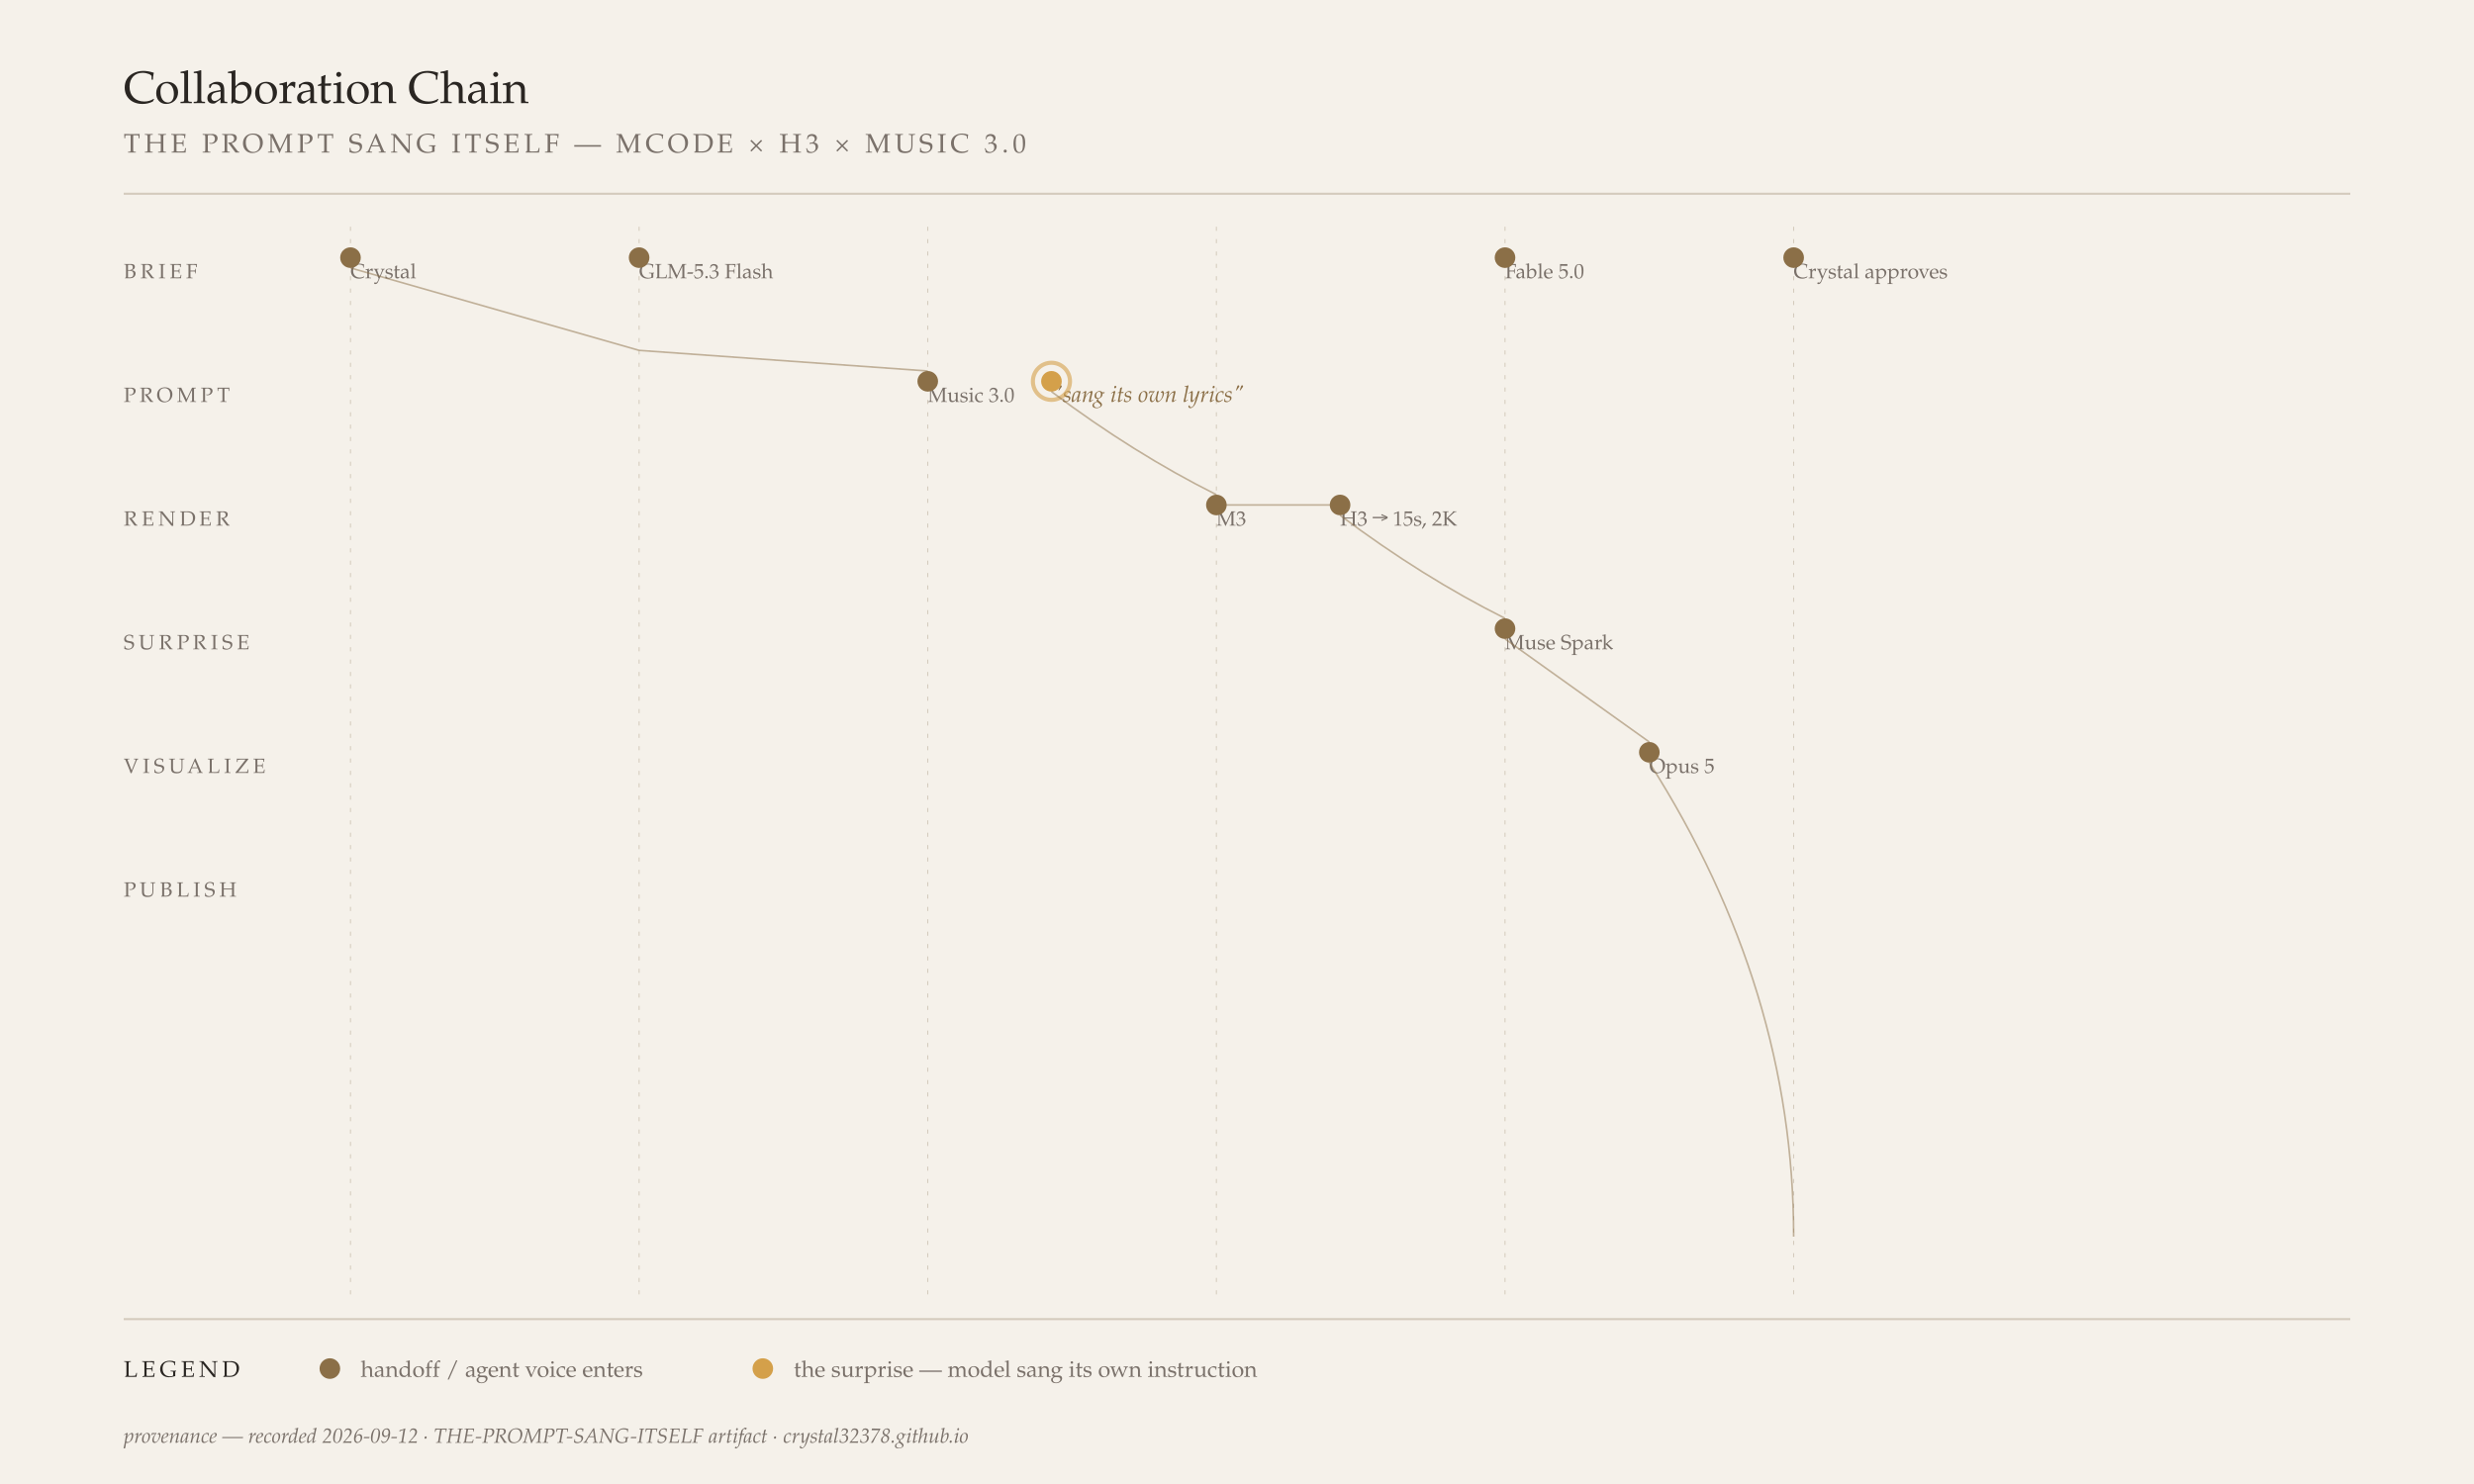
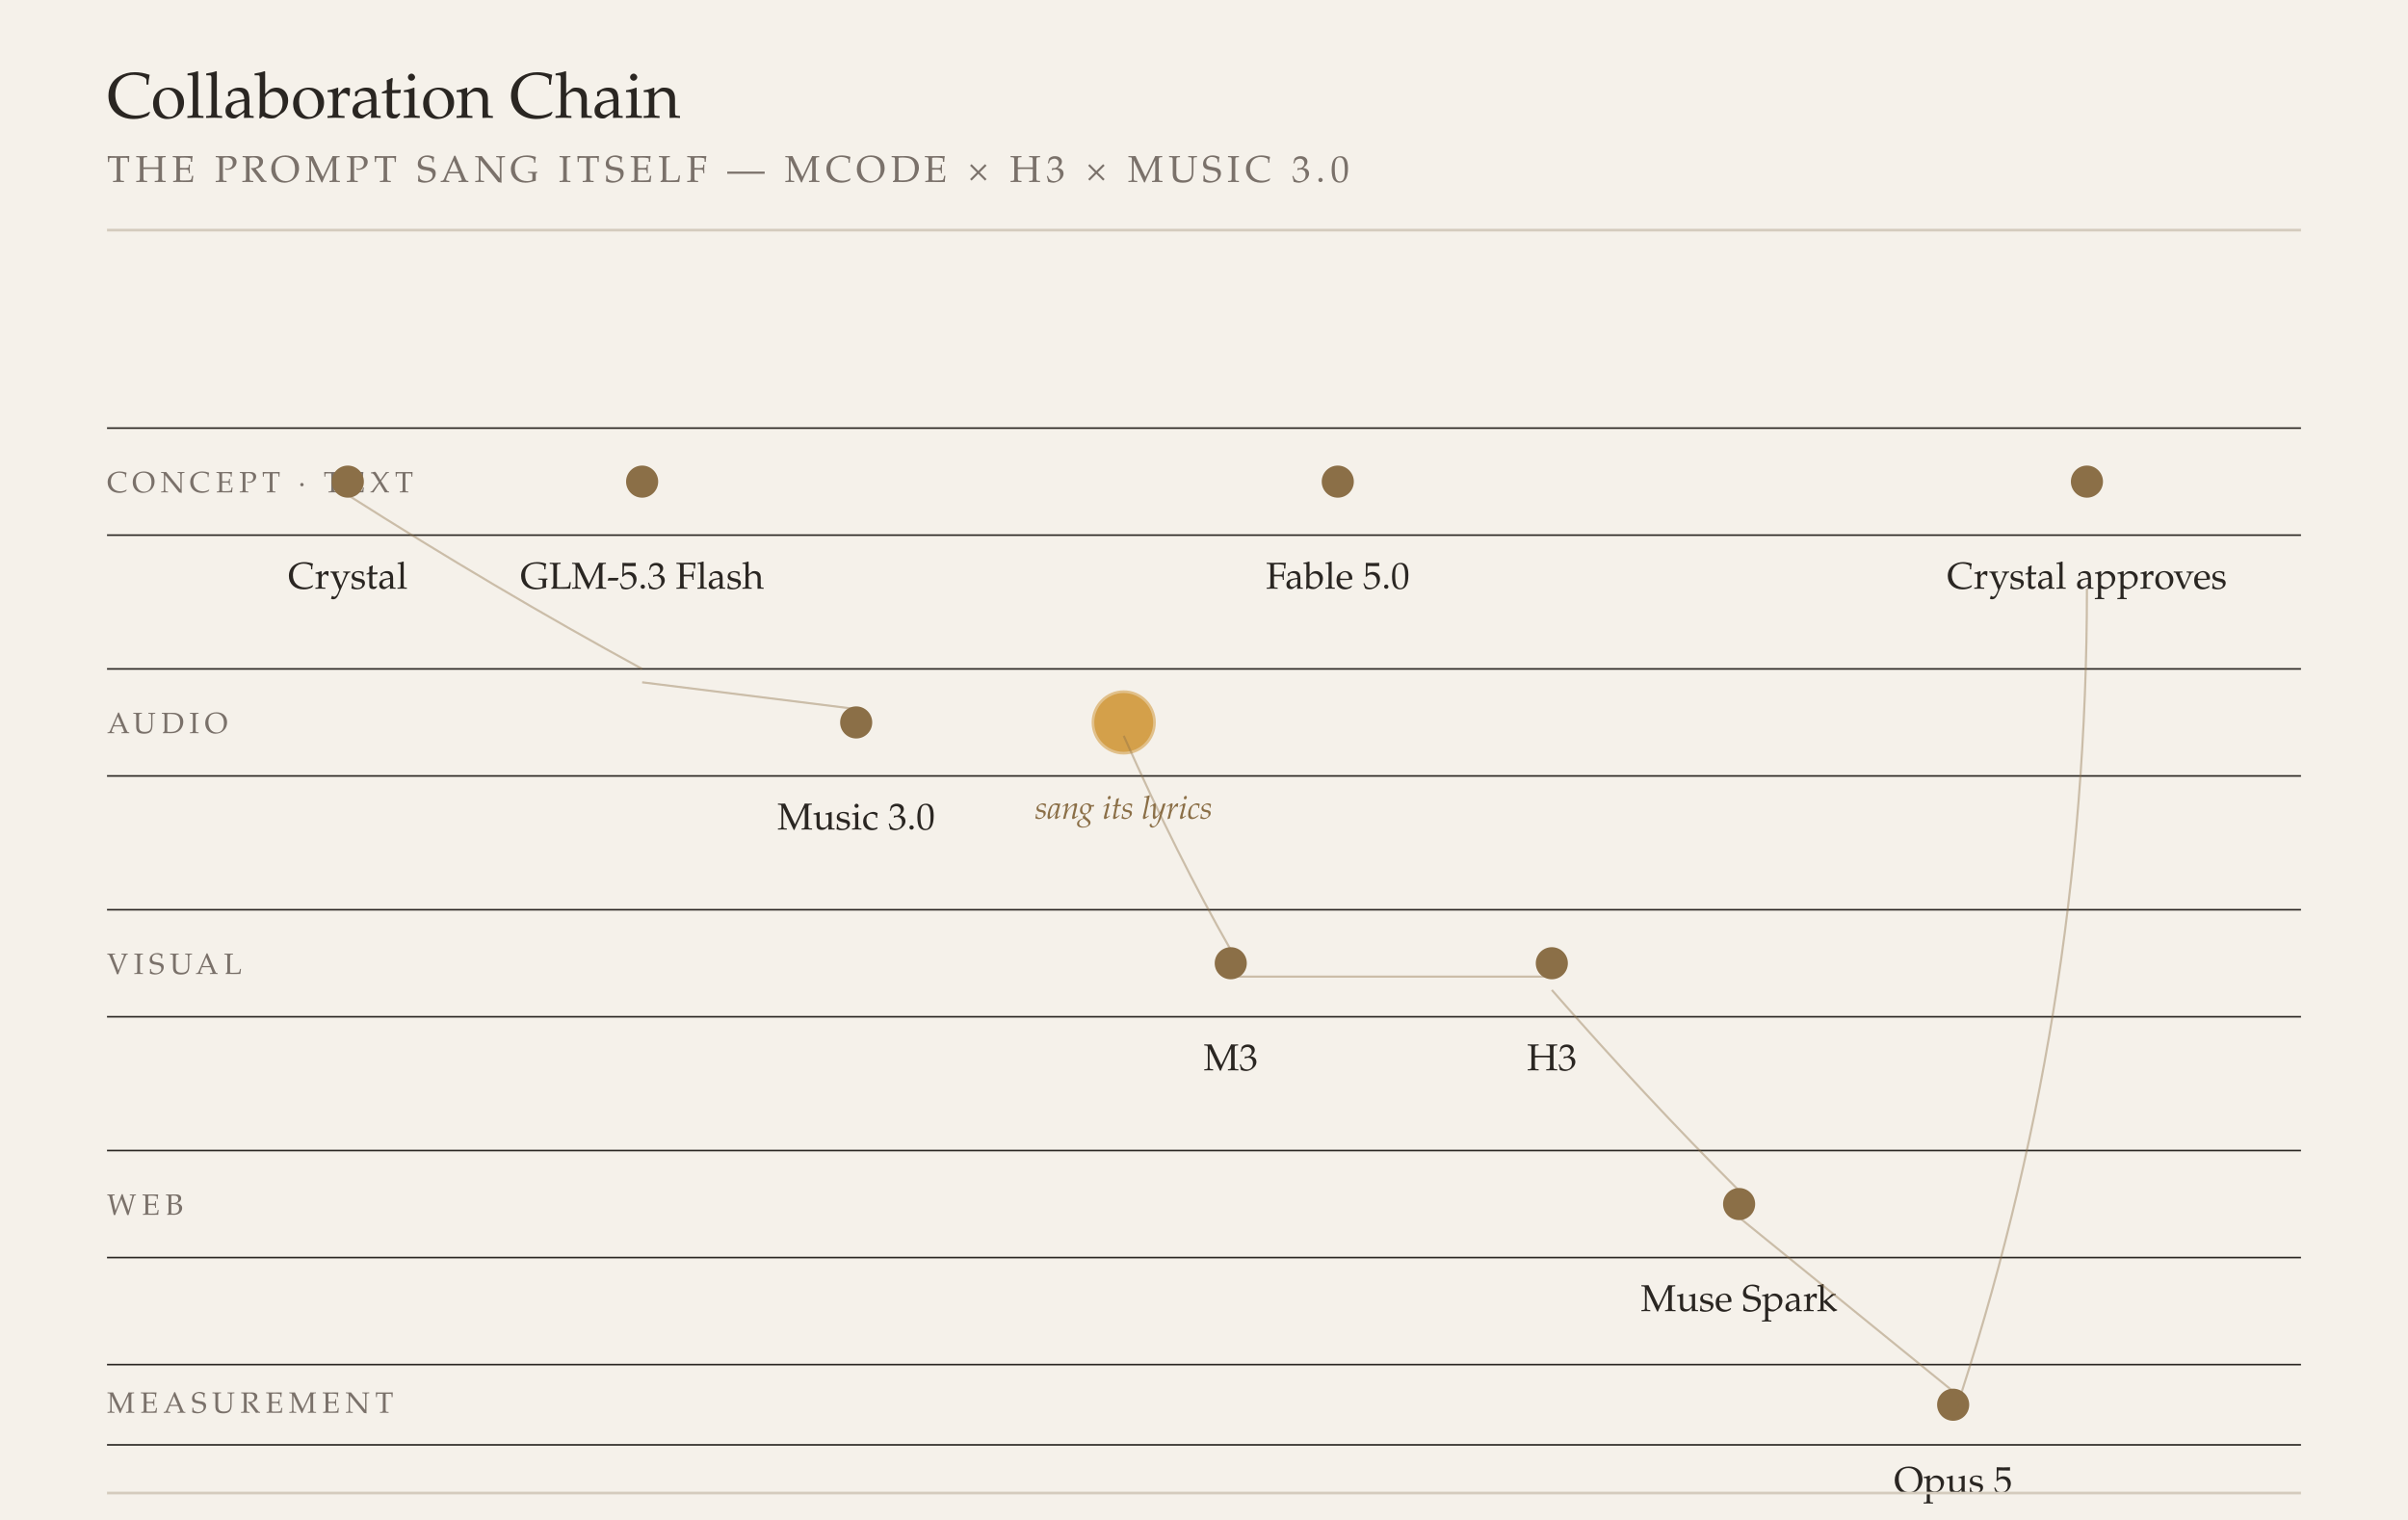
- <svg xmlns="http://www.w3.org/2000/svg" viewBox="0 0 1200 720" width="1200" height="720" font-family="'Iowan Old Style','Palatino Linotype',Georgia,serif" role="img" aria-labelledby="title desc">
-   <rect width="1200" height="720" fill="#f5f1ea" />
-   <text x="60" y="50" font-size="22" fill="#2a2622" font-weight="400">Collaboration Chain</text>
-   <text x="60" y="74" font-size="13" fill="#7a716a" letter-spacing="2">THE PROMPT SANG ITSELF — MCODE × H3 × MUSIC 3.0</text>
-   <line x1="60" y1="94" x2="1140" y2="94" stroke="#d4cbbd" stroke-width="1" />
-   <text x="60" y="135" font-size="10" fill="#7a716a" letter-spacing="2">BRIEF</text>
-   <text x="60" y="195" font-size="10" fill="#7a716a" letter-spacing="2">PROMPT</text>
-   <text x="60" y="255" font-size="10" fill="#7a716a" letter-spacing="2">RENDER</text>
-   <text x="60" y="315" font-size="10" fill="#7a716a" letter-spacing="2">SURPRISE</text>
-   <text x="60" y="375" font-size="10" fill="#7a716a" letter-spacing="2">VISUALIZE</text>
-   <text x="60" y="435" font-size="10" fill="#7a716a" letter-spacing="2">PUBLISH</text>
-   <line x1="170" y1="110" x2="170" y2="630" stroke="#d4cbbd" stroke-width="0.5" stroke-dasharray="2 4" />
-   <line x1="310" y1="110" x2="310" y2="630" stroke="#d4cbbd" stroke-width="0.5" stroke-dasharray="2 4" />
-   <line x1="450" y1="110" x2="450" y2="630" stroke="#d4cbbd" stroke-width="0.5" stroke-dasharray="2 4" />
-   <line x1="590" y1="110" x2="590" y2="630" stroke="#d4cbbd" stroke-width="0.5" stroke-dasharray="2 4" />
-   <line x1="730" y1="110" x2="730" y2="630" stroke="#d4cbbd" stroke-width="0.5" stroke-dasharray="2 4" />
-   <line x1="870" y1="110" x2="870" y2="630" stroke="#d4cbbd" stroke-width="0.5" stroke-dasharray="2 4" />
-   <text x="170" y="135" font-size="10" fill="#7a716a">Crystal</text>
-   <text x="310" y="135" font-size="10" fill="#7a716a">GLM-5.3 Flash</text>
-   <text x="730" y="135" font-size="10" fill="#7a716a">Fable 5.0</text>
-   <text x="870" y="135" font-size="10" fill="#7a716a">Crystal approves</text>
-   <circle cx="170" cy="125" r="5" fill="#8b6f47" />
-   <circle cx="310" cy="125" r="5" fill="#8b6f47" />
-   <circle cx="730" cy="125" r="5" fill="#8b6f47" />
-   <circle cx="870" cy="125" r="5" fill="#8b6f47" />
-   <text x="450" y="195" font-size="10" fill="#7a716a">Music 3.0</text>
-   <circle cx="450" cy="185" r="5" fill="#8b6f47" />
-   <text x="510" y="195" font-size="11" fill="#8b6f47" font-style="italic">"sang its own lyrics"</text>
-   <circle cx="510" cy="185" r="9" fill="none" stroke="#d4a04a" stroke-width="2" opacity="0.6">
-     <animate attributeName="r" values="9;18;9" dur="2.4s" repeatCount="indefinite" />
+ <svg xmlns="http://www.w3.org/2000/svg" viewBox="0 0 900 568" width="900" height="568" font-family="'Iowan Old Style','Palatino Linotype',Georgia,serif" role="img" aria-labelledby="title desc">
+   <rect width="900" height="580" fill="#f5f1ea" />
+   <text x="40" y="44" font-size="24" fill="#2a2622" font-weight="400">Collaboration Chain</text>
+   <text x="40" y="68" font-size="14" fill="#7a716a" letter-spacing="2">THE PROMPT SANG ITSELF — MCODE × H3 × MUSIC 3.0</text>
+   <line x1="40" y1="86" x2="860" y2="86" stroke="#d4cbbd" stroke-width="1" />
+   <line x1="40" y1="160" x2="860" y2="160" stroke="#2a2622" stroke-width="0.6" />
+   <line x1="40" y1="200" x2="860" y2="200" stroke="#2a2622" stroke-width="0.6" />
+   <text x="40" y="184" font-size="11" fill="#7a716a" letter-spacing="2">CONCEPT · TEXT</text>
+   <circle cx="130" cy="180" r="6" fill="#8b6f47" />
+   <text x="130" y="220" font-size="14" fill="#2a2622" text-anchor="middle">Crystal</text>
+   <circle cx="240" cy="180" r="6" fill="#8b6f47" />
+   <text x="240" y="220" font-size="14" fill="#2a2622" text-anchor="middle">GLM-5.3 Flash</text>
+   <circle cx="500" cy="180" r="6" fill="#8b6f47" />
+   <text x="500" y="220" font-size="14" fill="#2a2622" text-anchor="middle">Fable 5.0</text>
+   <circle cx="780" cy="180" r="6" fill="#8b6f47" />
+   <text x="780" y="220" font-size="14" fill="#2a2622" text-anchor="middle">Crystal approves</text>
+   <line x1="40" y1="250" x2="860" y2="250" stroke="#2a2622" stroke-width="0.6" />
+   <line x1="40" y1="290" x2="860" y2="290" stroke="#2a2622" stroke-width="0.6" />
+   <text x="40" y="274" font-size="11" fill="#7a716a" letter-spacing="2">AUDIO</text>
+   <circle cx="320" cy="270" r="6" fill="#8b6f47" />
+   <text x="320" y="310" font-size="14" fill="#2a2622" text-anchor="middle">Music 3.0</text>
+   <circle cx="420" cy="270" r="11" fill="#d4a04a" />
+   <circle cx="420" cy="270" r="11" fill="none" stroke="#d4a04a" stroke-width="2" opacity="0.6">
+     <animate attributeName="r" values="11;22;11" dur="2.4s" repeatCount="indefinite" />
    <animate attributeName="opacity" values="0.6;0;0.6" dur="2.4s" repeatCount="indefinite" />
  </circle>
-   <circle cx="510" cy="185" r="5" fill="#d4a04a" />
-   <text x="590" y="255" font-size="10" fill="#7a716a">M3</text>
-   <text x="650" y="255" font-size="10" fill="#7a716a">H3 → 15s, 2K</text>
-   <circle cx="590" cy="245" r="5" fill="#8b6f47" />
-   <circle cx="650" cy="245" r="5" fill="#8b6f47" />
-   <text x="730" y="315" font-size="10" fill="#7a716a">Muse Spark</text>
-   <circle cx="730" cy="305" r="5" fill="#8b6f47" />
-   <text x="800" y="375" font-size="10" fill="#7a716a">Opus 5</text>
-   <circle cx="800" cy="365" r="5" fill="#8b6f47" />
-   <path d="M 170 130 Q 240 150 310 170" fill="none" stroke="#8b6f47" stroke-width="0.8" opacity="0.5" />
-   <path d="M 310 170 L 450 180" fill="none" stroke="#8b6f47" stroke-width="0.8" opacity="0.5" />
-   <path d="M 510 190 Q 550 220 590 240" fill="none" stroke="#8b6f47" stroke-width="0.8" opacity="0.5" />
-   <path d="M 590 245 L 650 245" fill="none" stroke="#8b6f47" stroke-width="0.8" opacity="0.5" />
-   <path d="M 650 250 Q 690 280 730 300" fill="none" stroke="#8b6f47" stroke-width="0.8" opacity="0.5" />
-   <path d="M 730 310 L 800 360" fill="none" stroke="#8b6f47" stroke-width="0.8" opacity="0.5" />
-   <path d="M 800 370 Q 870 480 870 600" fill="none" stroke="#8b6f47" stroke-width="0.8" opacity="0.5" />
-   <line x1="60" y1="640" x2="1140" y2="640" stroke="#d4cbbd" stroke-width="1" />
-   <text x="60" y="668" font-size="11" fill="#2a2622" letter-spacing="2">LEGEND</text>
-   <circle cx="160" cy="664" r="5" fill="#8b6f47" />
-   <text x="175" y="668" font-size="11" fill="#7a716a">handoff / agent voice enters</text>
-   <circle cx="370" cy="664" r="5" fill="#d4a04a" />
-   <text x="385" y="668" font-size="11" fill="#7a716a">the surprise — model sang its own instruction</text>
-   <text x="60" y="700" font-size="10" fill="#7a716a" font-style="italic">provenance — recorded 2026-09-12 · THE-PROMPT-SANG-ITSELF artifact · crystal32378.github.io</text>
+   <text x="420" y="306" font-size="12" fill="#8b6f47" font-style="italic" text-anchor="middle">sang its lyrics</text>
+   <line x1="40" y1="340" x2="860" y2="340" stroke="#2a2622" stroke-width="0.6" />
+   <line x1="40" y1="380" x2="860" y2="380" stroke="#2a2622" stroke-width="0.6" />
+   <text x="40" y="364" font-size="11" fill="#7a716a" letter-spacing="2">VISUAL</text>
+   <circle cx="460" cy="360" r="6" fill="#8b6f47" />
+   <text x="460" y="400" font-size="14" fill="#2a2622" text-anchor="middle">M3</text>
+   <circle cx="580" cy="360" r="6" fill="#8b6f47" />
+   <text x="580" y="400" font-size="14" fill="#2a2622" text-anchor="middle">H3</text>
+   <line x1="40" y1="430" x2="860" y2="430" stroke="#2a2622" stroke-width="0.6" />
+   <line x1="40" y1="470" x2="860" y2="470" stroke="#2a2622" stroke-width="0.6" />
+   <text x="40" y="454" font-size="11" fill="#7a716a" letter-spacing="2">WEB</text>
+   <circle cx="650" cy="450" r="6" fill="#8b6f47" />
+   <text x="650" y="490" font-size="14" fill="#2a2622" text-anchor="middle">Muse Spark</text>
+   <line x1="40" y1="510" x2="860" y2="510" stroke="#2a2622" stroke-width="0.6" />
+   <line x1="40" y1="540" x2="860" y2="540" stroke="#2a2622" stroke-width="0.6" />
+   <text x="40" y="528" font-size="11" fill="#7a716a" letter-spacing="2">MEASUREMENT</text>
+   <circle cx="730" cy="525" r="6" fill="#8b6f47" />
+   <text x="730" y="558" font-size="14" fill="#2a2622" text-anchor="middle">Opus 5</text>
+   <path d="M 130 185 Q 185 220 240 250" fill="none" stroke="#8b6f47" stroke-width="0.8" opacity="0.4" />
+   <path d="M 240 255 L 320 265" fill="none" stroke="#8b6f47" stroke-width="0.8" opacity="0.4" />
+   <path d="M 420 275 Q 440 320 460 355" fill="none" stroke="#8b6f47" stroke-width="0.8" opacity="0.4" />
+   <path d="M 460 365 L 580 365" fill="none" stroke="#8b6f47" stroke-width="0.8" opacity="0.4" />
+   <path d="M 580 370 Q 615 410 650 445" fill="none" stroke="#8b6f47" stroke-width="0.8" opacity="0.4" />
+   <path d="M 650 455 L 730 520" fill="none" stroke="#8b6f47" stroke-width="0.8" opacity="0.4" />
+   <path d="M 730 530 Q 780 380 780 220" fill="none" stroke="#8b6f47" stroke-width="0.8" opacity="0.4" />
+   <line x1="40" y1="558" x2="860" y2="558" stroke="#d4cbbd" stroke-width="1" />
</svg>
